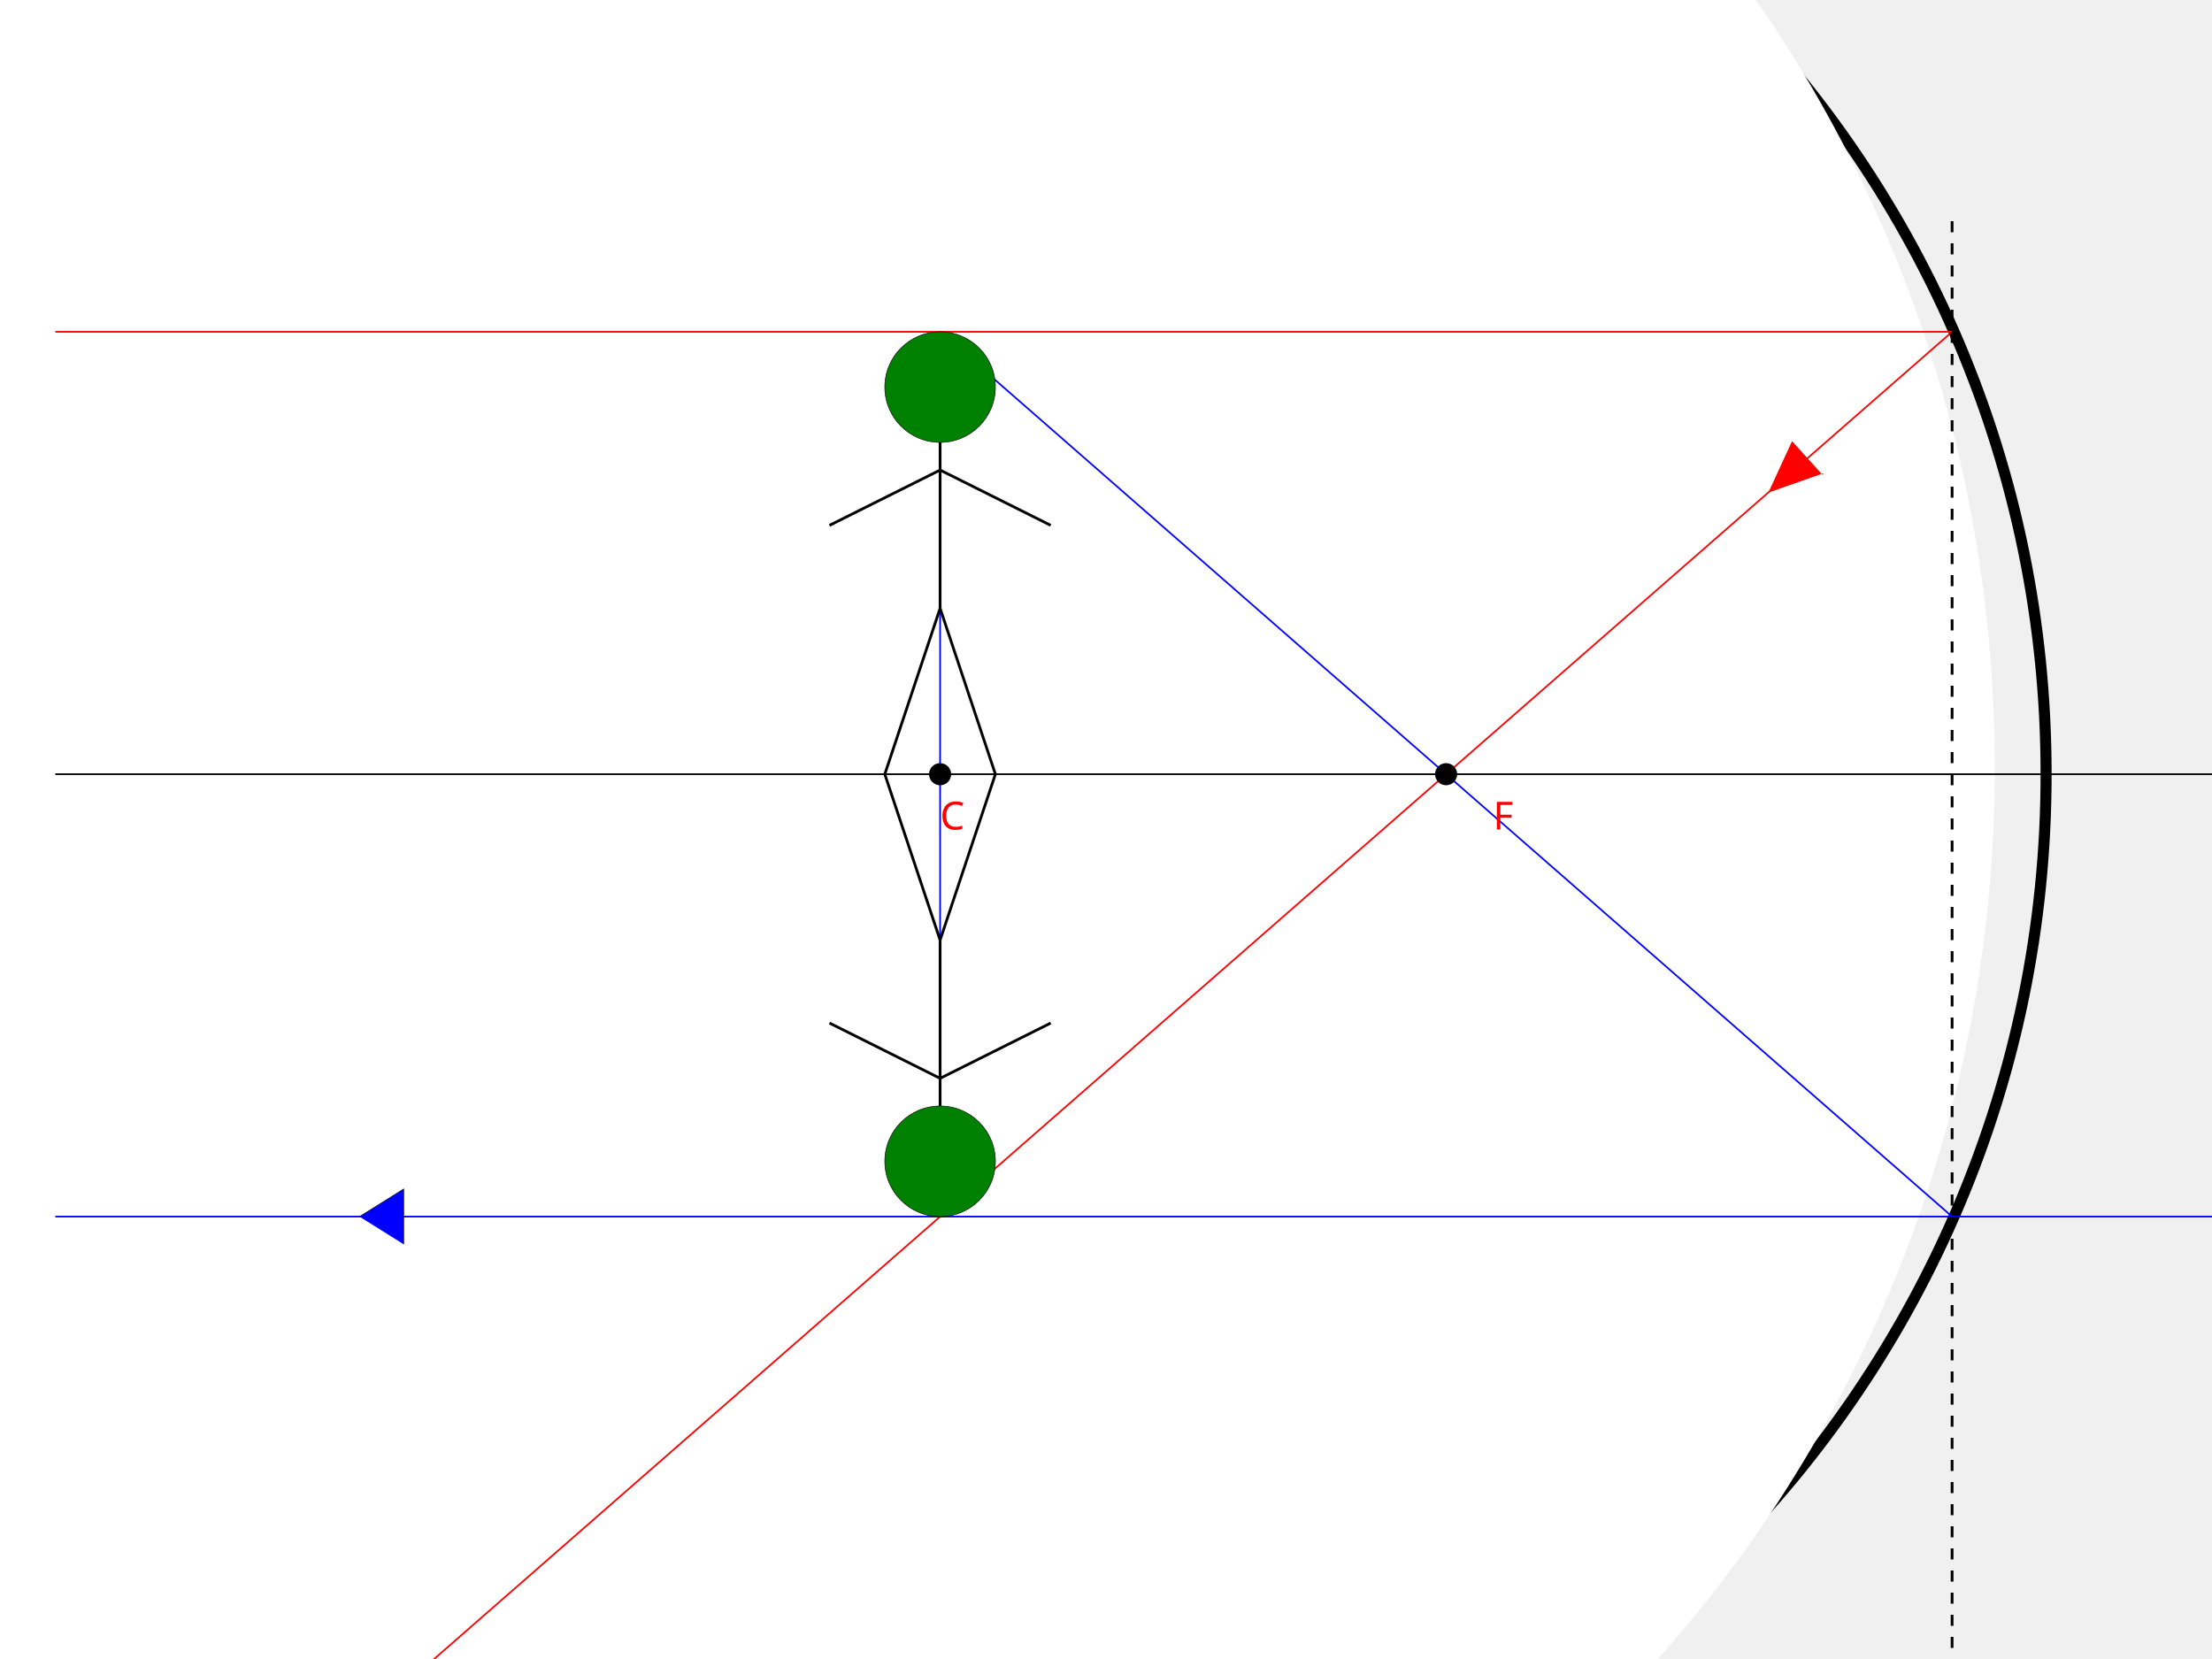
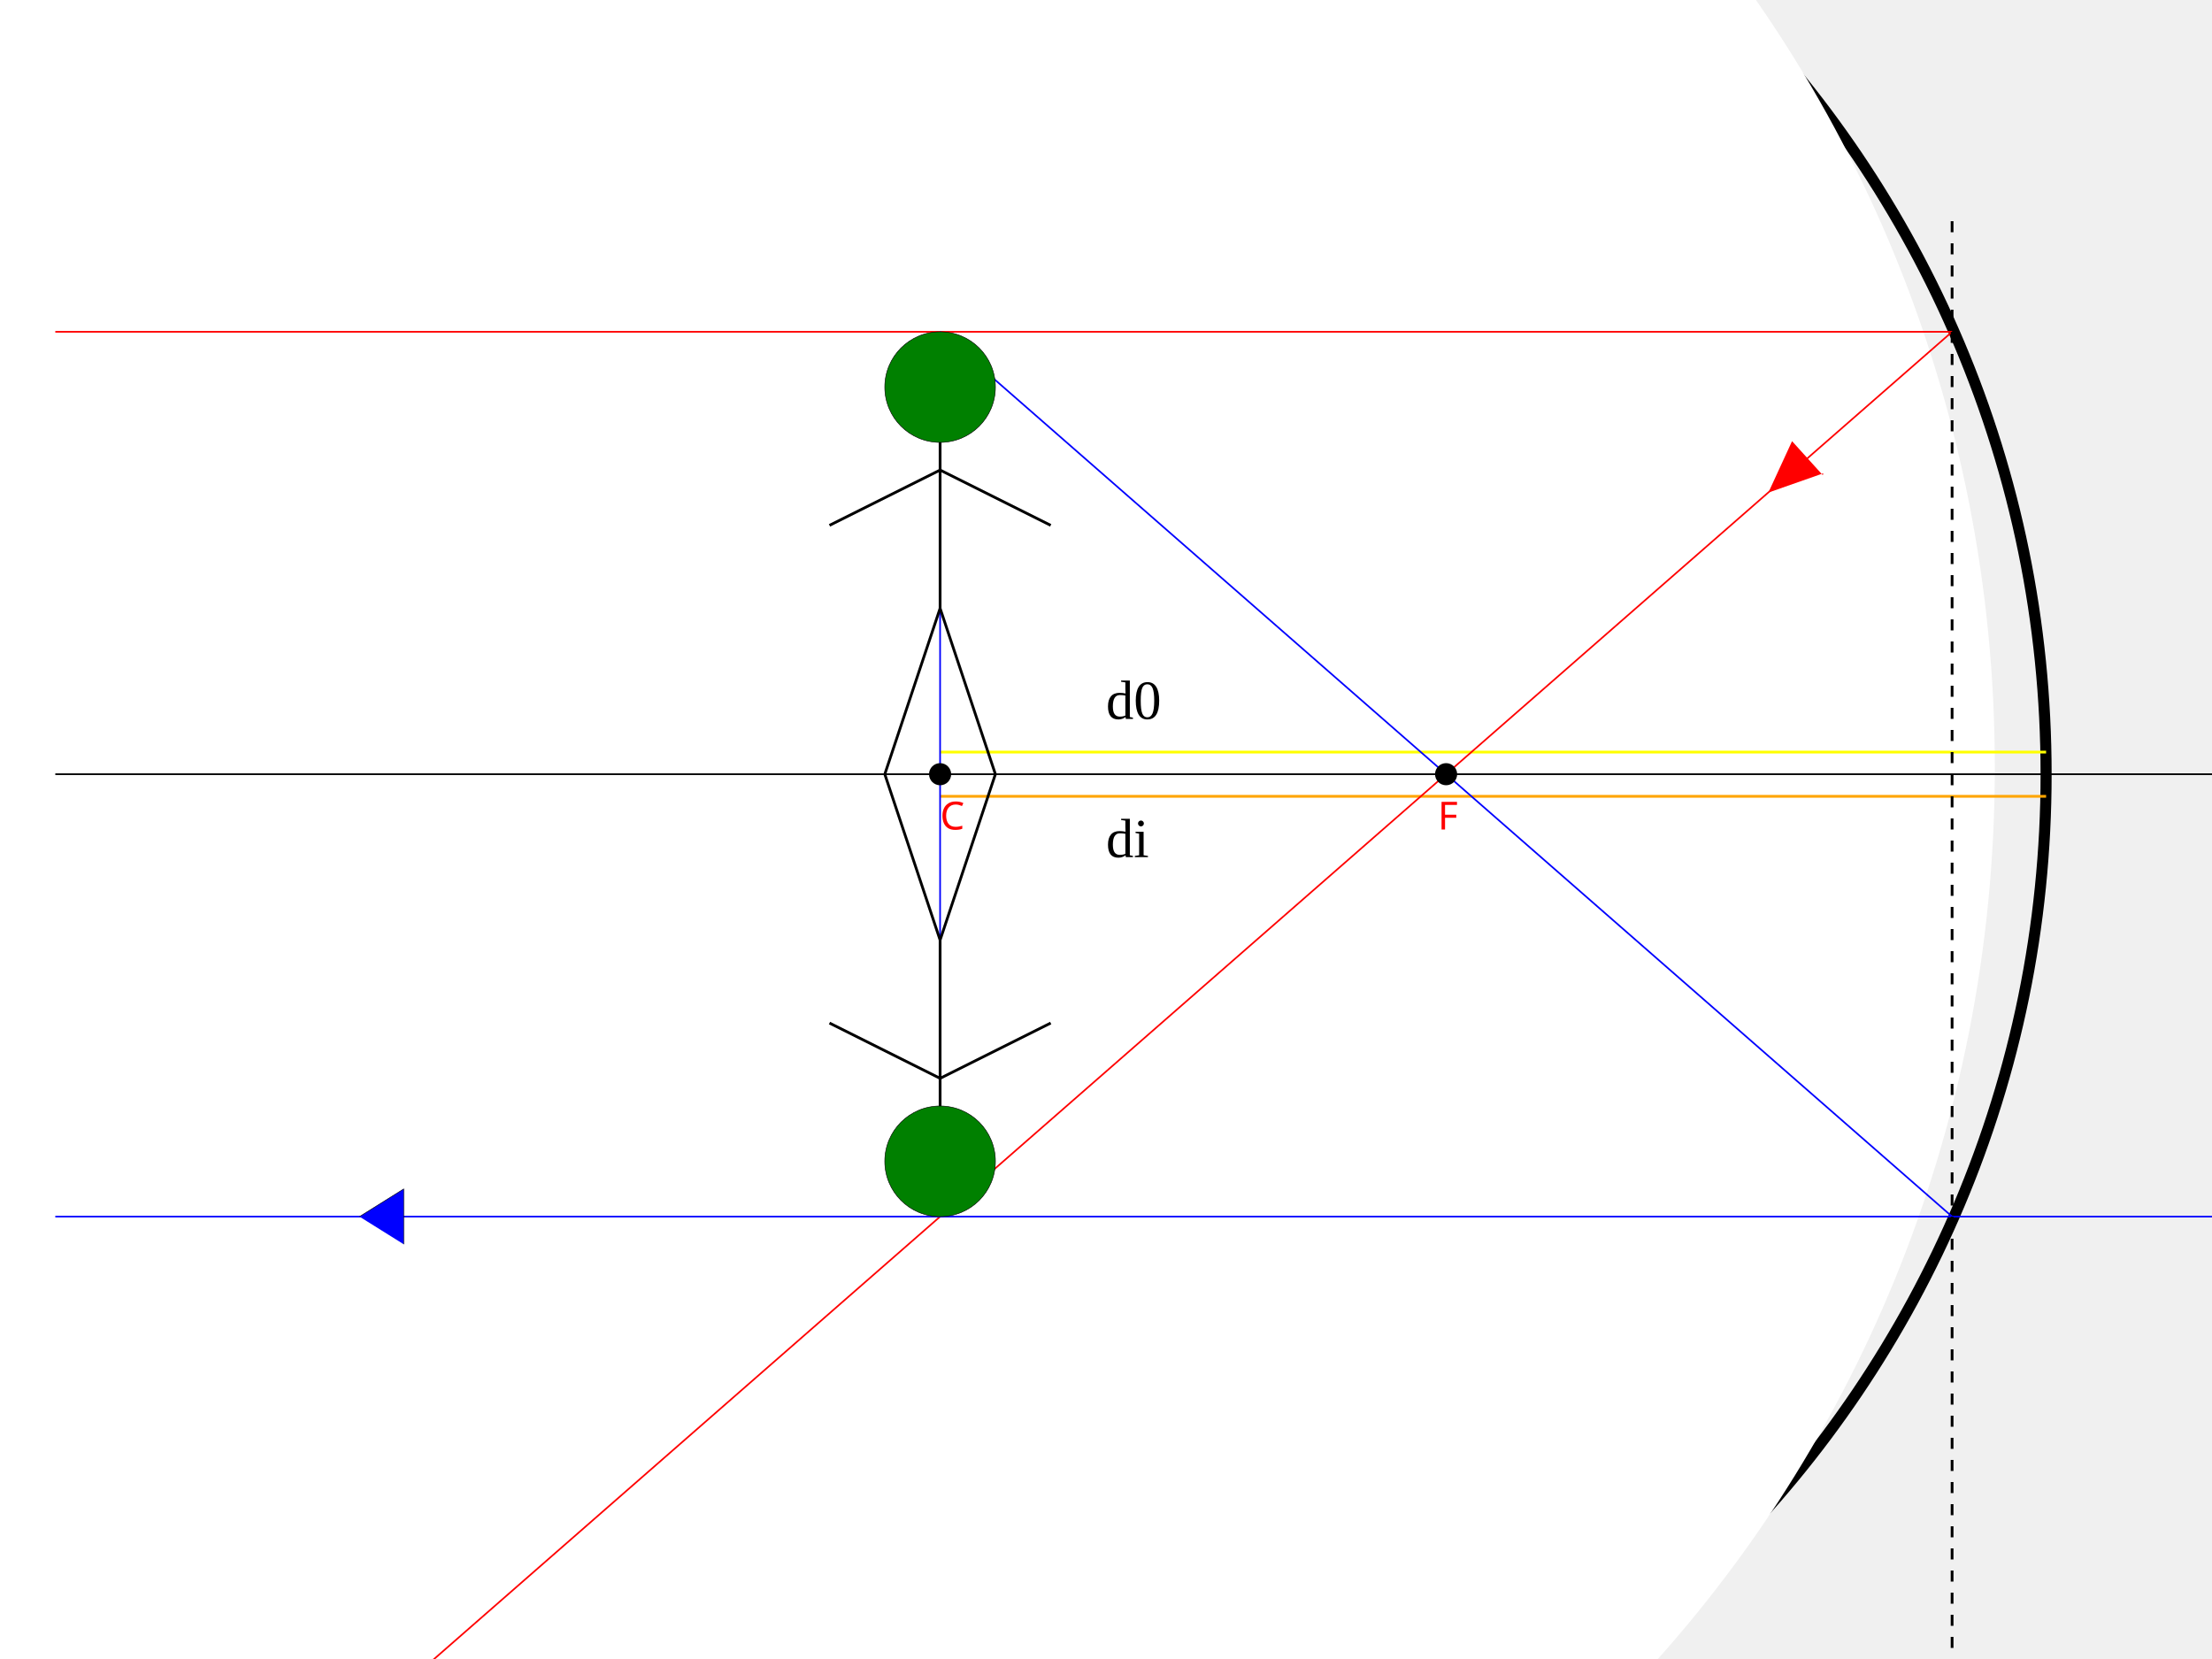
<svg xmlns="http://www.w3.org/2000/svg" xmlns:xlink="http://www.w3.org/1999/xlink" width="100%" height="100%" version="1.1" viewBox="0 0 4000 3000">
  <symbol id="concave_mirror" overflow="visible">
    <circle fill="none" stroke="black" stroke-width="20" cx="1600" cy="1000" r="2000" id="circle6" />
    <ellipse style="fill:#ffffff;fill-opacity:1;stroke:#000000;stroke-width:0;stroke-linecap:round;stroke-linejoin:round;stroke-miterlimit:4;stroke-dasharray:none;stroke-opacity:1" id="path4134" cx="1212.183" cy="987.712" rx="2295.067" ry="2375.879" />
    <symbol id="symbol1" overflow="visible">
      <circle fill="green" stroke="black" cx="0" cy="100" r="100" id="circle9" />
      <line x1="0" x2="0" y1="200" y2="500" id="body" stroke="black" stroke-width="5" />
      <line x1="0" x2="-200" y1="250" y2="350" id="lefthand" stroke="black" stroke-width="5" />
      <line x1="0" x2="200" y1="250" y2="350" id="righthand" stroke="black" stroke-width="5" />
      <line x1="0" x2="-100" y1="500" y2="800" id="leftleg" stroke="black" stroke-width="5" />
      <line x1="0" x2="100" y1="500" y2="800" id="rightleg" stroke="black" stroke-width="5" />
    </symbol>
    <symbol id="symbol2" overflow="visible">
      <circle fill="green" stroke="black" cx="0" cy="700" r="100" id="circle17" />
      <line x1="0" x2="0" y1="600" y2="300" id="line19" stroke="black" stroke-width="5" />
      <line x1="0" x2="-200" y1="550" y2="450" id="line21" stroke="black" stroke-width="5" />
      <line x1="0" x2="200" y1="550" y2="450" id="line23" stroke="black" stroke-width="5" />
      <line x1="0" x2="-100" y1="300" y2="0" id="line25" stroke="black" stroke-width="5" />
      <line x1="0" x2="100" y1="300" y2="0" id="line27" stroke="black" stroke-width="5" />
    </symbol>
-     <polyline points="500 160 , 580 200 , 500 240 " style="fill:red;stroke:black;stroke-opacity:1" id="polyline24" />
+     <polyline points="500 160 , 580 200 , 500 240 " style="fill:red;stroke:black;stroke-opacity:1" id="Object_flash" />
    <symbol id="imagelineFlash" overflow="visible">
-       <polyline points="0 0 80 -50 80 50 " style="fill:blue;stroke:black;stroke-opacity:1" id="polyline27" />
+       <polyline points="0 0 80 -50 80 50 " style="fill:blue;stroke:black;stroke-opacity:1" id="image_flash" />
    </symbol>
-     <path style="fill:red;fill-opacity:1;stroke:#000000;stroke-width:0;stroke-linecap:round;stroke-linejoin:round;stroke-miterlimit:4;stroke-dasharray:none;stroke-opacity:1" d="m 3140.608,397.761 55.534,61.459 1.088,-3.378 -99.453,34.911 z" />
+     <text x="-600" y="1500" font-size="100" fill="red" id="text33">di =</text>
+     <text id="di_pos" x="-400" y="1500" font-size="100" fill="red">1600</text>
+     <text x="-600" y="1600" font-size="100" fill="red" id="text36">d0 =</text>
+     <text id="d0_pos" x="-400" y="1600" font-size="100" fill="red"> 1600</text>
+     <text x="-600" y="1700" font-size="100" fill="red" id="text39">F = 1000</text>
+     <text x="-600" y="1800" font-size="100" fill="red" id="text42">C = 1600</text>
+     <line id="di_line" x1="1600" x2="3600" y1="1040" y2="1040" stroke="orange" stroke-width="5" />
+     <symbol id="diRightFlash" overflow="visible">
+       <polyline points="0 0 , 60 30 , 0 60 " style="fill:orange;stroke:black;stroke-opacity:1" />
+     </symbol>
+     <symbol id="diLeftFlash" overflow="visible">
+       <polyline points="60 60 0 30 , 60 0 " style="fill:orange;stroke:black;stroke-opacity:1" />
+     </symbol>
+     <symbol id="d0RightFlash" overflow="visible">
+       <polyline points="0 0 , 60 30 , 0 60 " style="fill:yellow;stroke:black;stroke-opacity:1" />
+     </symbol>
+     <symbol id="d0LeftFlash" overflow="visible">
+       <polyline points="60 60 0 30 , 60 0 " style="fill:yellow;stroke:black;stroke-opacity:1" />
+     </symbol>
+     <line id="d0_line" x1="1600" x2="3600" y1="960" y2="960" stroke="yellow" stroke-width="5" />
+     <text x="1900" y="900" font-size="100" fill="black" id="text33">d0</text>
+     <text x="1900" y="1150" font-size="100" fill="black" id="text33">di</text>
+     <path id="Mirror_Curve" style="fill:red;fill-opacity:1;stroke:#000000;stroke-width:0;stroke-linecap:round;stroke-linejoin:round;stroke-miterlimit:4;stroke-dasharray:none;stroke-opacity:1" d="m 3140.608,397.761 55.534,61.459 1.088,-3.378 -99.453,34.911 z" />
    <line id="ground" fill="black" x1="0" x2="4000" y1="1000" y2="1000" stroke="black" stroke-width="3" />
    <line id="roof" fill="black" x1="0" x2="3430" y1="200" y2="200" stroke="red" stroke-width="3" />
    <line id="PathObject" x1="1600" y1="200" x2="3430" y2="1800" stroke-width="3" stroke="blue" fill="black" />
    <line id="Path_C" x1="1600" y1="200" x2="1600" y2="1800" stroke-width="3" stroke="blue" fill="black" />
    <line id="PathImage" fill="black" x1="15" y1="3185.792" x2="3430" y2="200" stroke="red" stroke-width="3" />
    <line id="ground2" fill="black" x1="0" x2="4000" y1="1800" y2="1800" stroke="blue" stroke-width="3" />
    <line id="vertical" fill="black" x1="3430" x2="3430" y1="0" y2="4000" stroke="black" stroke-dasharray="20" stroke-width="5" />
    <circle id="Focalpoint" fill="black" cx="2515" cy="1000" r="20" />
-     <text x="2600" y="1100" font-family="Verdana" font-size="70" fill="red" id="text40">F</text>
+     <text x="2500" y="1100" font-family="Verdana" font-size="70" fill="red" id="text40">F</text>
    <circle id="Centerpoint" fill="black" cx="1600" cy="1000" r="20" />
    <text x="1600" y="1100" font-family="Verdana" font-size="70" fill="red" id="text43">C</text>
    <use xlink:href="#symbol2" x="1600" y="1000" id="image" />
    <use xlink:href="#symbol1" x="1600" y="200" transform="translate(0)" id="object" />
    <use xlink:href="#imagelineFlash" x="550" y="1800" id="imageline_Flash" />
+     <use xlink:href="#diRightFlash" x="3550" y="1010" id="di_right_flash" />
+     <use xlink:href="#diLeftFlash" x="1600" y="1010" id="di_left_flash" />
+     <use xlink:href="#d0RightFlash" x="3550" y="930" id="d0_right_flash" />
+     <use xlink:href="#d0LeftFlash" x="1600" y="930" id="d0_left_flash" />
  </symbol>
  <use xlink:href="#concave_mirror" x="100" y="400" />
</svg>
